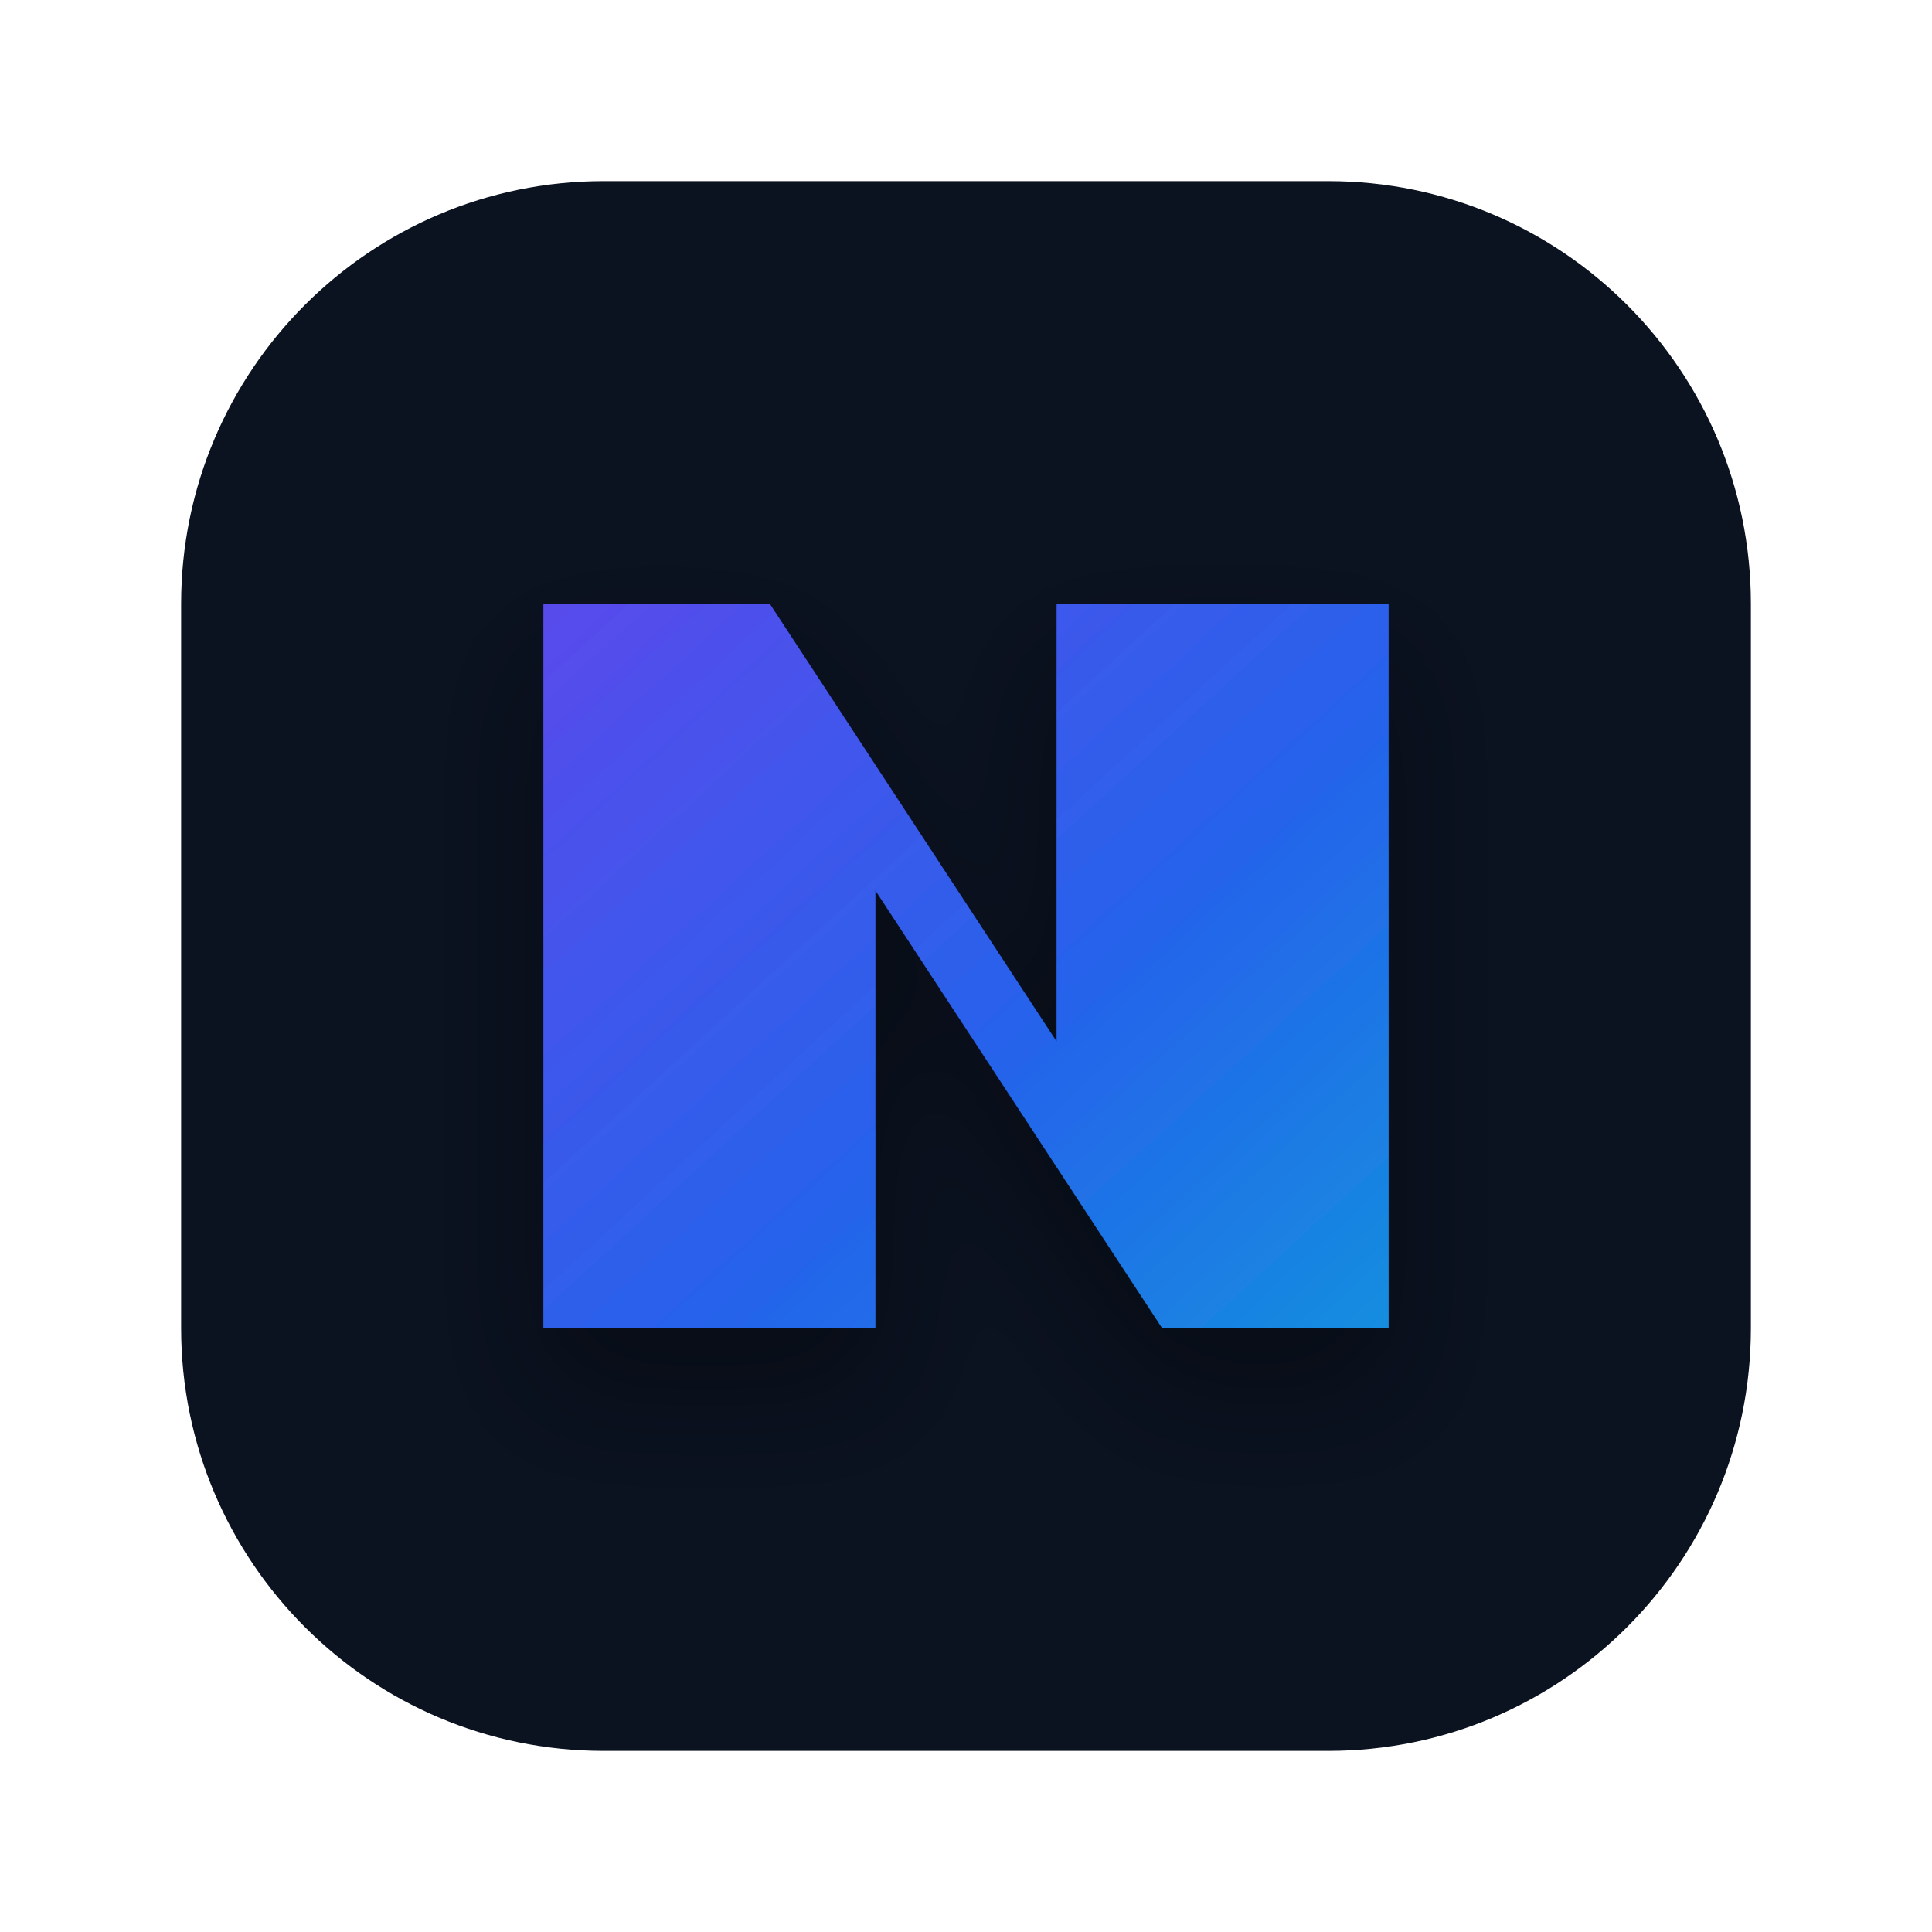
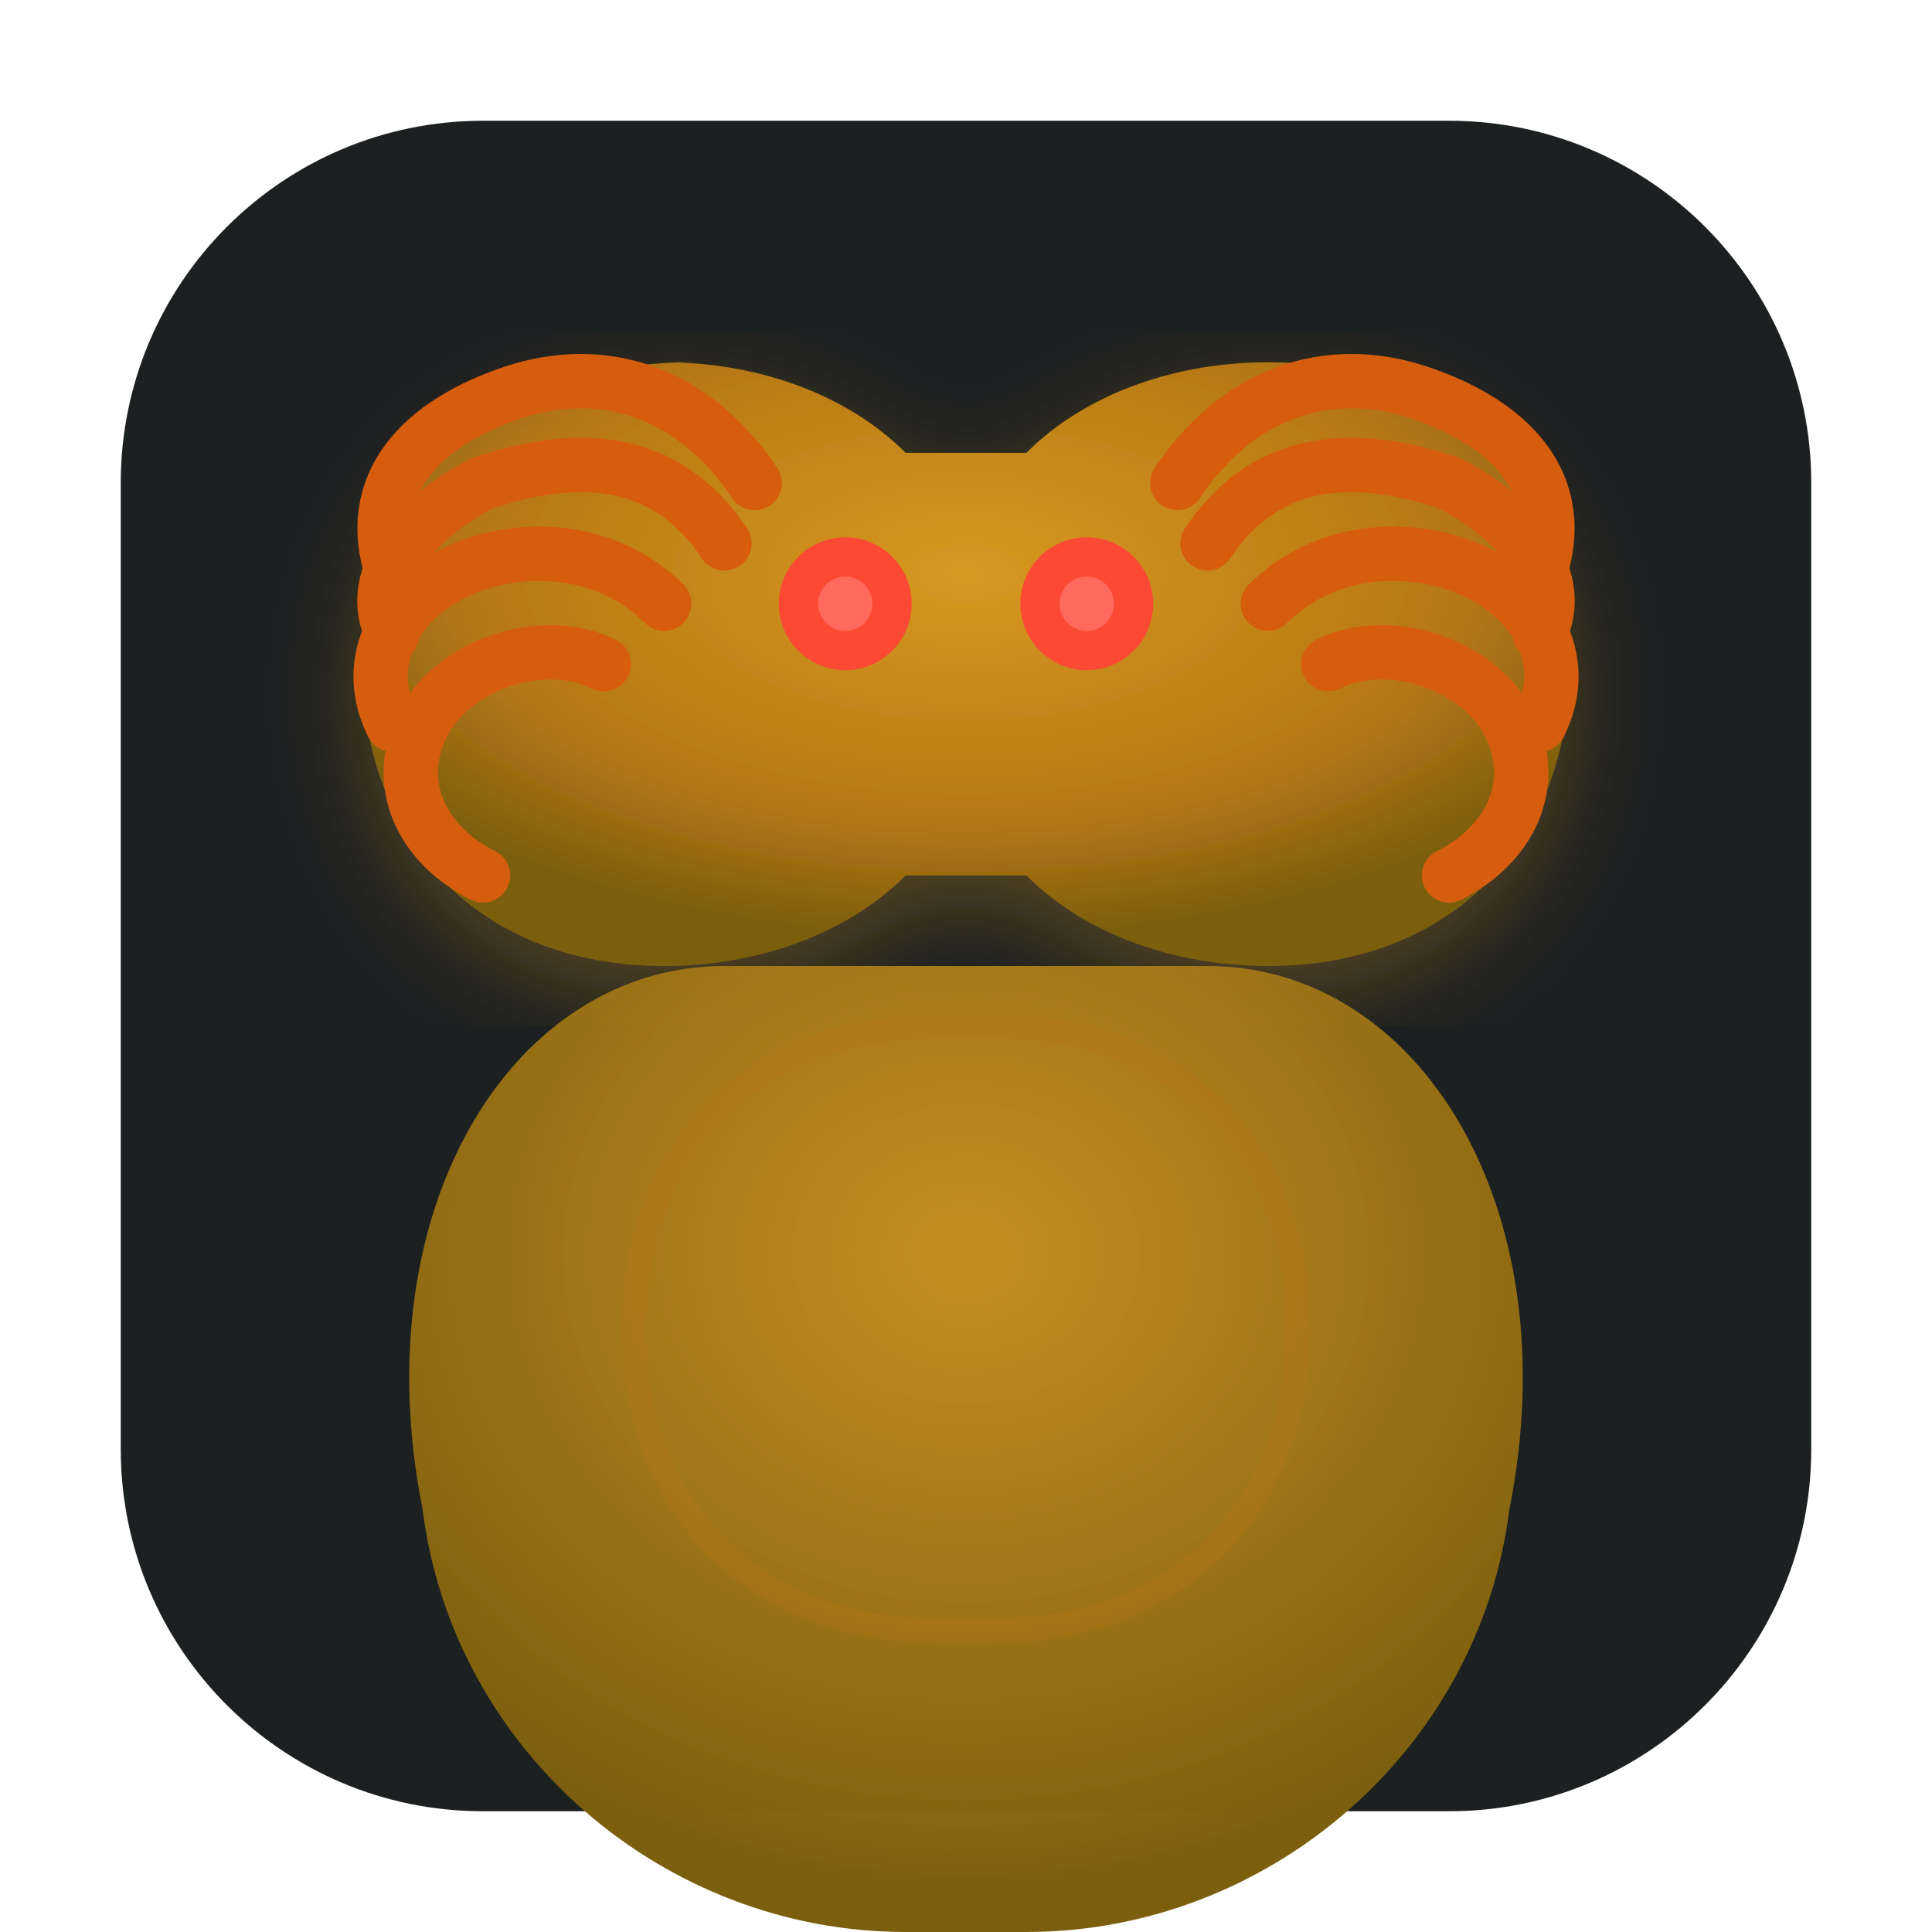
<svg xmlns="http://www.w3.org/2000/svg" viewBox="0 0 64 64">
  <defs>
-     <linearGradient id="g" x1="10" y1="8" x2="54" y2="56" gradientUnits="userSpaceOnUse">
-       <stop offset="0" stop-color="#7c3aed" />
-       <stop offset="0.55" stop-color="#2563eb" />
-       <stop offset="1" stop-color="#06b6d4" />
-     </linearGradient>
-     <filter id="s" x="-30%" y="-30%" width="160%" height="160%">
-       <feDropShadow dx="0" dy="2" stdDeviation="2" flood-opacity="0.35" />
+     <radialGradient id="b" cx="50%" cy="35%" r="60%">
+       <stop offset="0%" stop-color="#d79921" />
+       <stop offset="70%" stop-color="#b57614" />
+       <stop offset="100%" stop-color="#7c5f0e" />
+     </radialGradient>
+     <radialGradient id="a" cx="50%" cy="30%" r="65%">
+       <stop offset="0%" stop-color="#d79921" stop-opacity="0.9" />
+       <stop offset="100%" stop-color="#7c5f0e" />
+     </radialGradient>
+     <filter id="g">
+       <feDropShadow dx="0" dy="1" stdDeviation="1.5" flood-color="#d79921" flood-opacity="0.3" />
    </filter>
  </defs>
-   <rect x="6" y="6" width="52" height="52" rx="14" fill="#0b1220" />
-   <path d="M18 44V20h7.5l9.5 14.5V20H46v24h-7.5L29 29.5V44H18z" fill="url(#g)" filter="url(#s)" />
+   <rect x="4" y="4" width="56" height="56" rx="12" fill="#1d2021" />
+   <path d="M23 12C16 12 12 16 12 22c0 6 4 10 10 10 3 0 6-1 8-3h4c2 2 5 3 8 3 6 0 10-4 10-10 0-6-4-10-10-10-3 0-6 1-8 3h-4c-2-2-5-3-8-3z" fill="url(#b)" filter="url(#g)" />
+   <path d="M24 32C17 32 12 40 14 50c1 8 8 14 16 14h4c8 0 15-6 16-14 2-10-3-18-10-18z" fill="url(#a)" />
+   <path d="M20 22c-2-1-5 0-6 2-1 2 0 4 2 5" stroke="#d65d0e" stroke-width="1.8" stroke-linecap="round" fill="none" />
+   <path d="M22 20c-2-2-5-2-7-1-2 1-3 3-2 5" stroke="#d65d0e" stroke-width="1.8" stroke-linecap="round" fill="none" />
+   <path d="M24 18c-2-3-5-3-8-2-2 1-4 3-3 5" stroke="#d65d0e" stroke-width="1.8" stroke-linecap="round" fill="none" />
+   <path d="M25 16c-2-3-5-4-8-3-3 1-5 3-4 6" stroke="#d65d0e" stroke-width="1.8" stroke-linecap="round" fill="none" />
+   <path d="M44 22c2-1 5 0 6 2 1 2 0 4-2 5" stroke="#d65d0e" stroke-width="1.8" stroke-linecap="round" fill="none" />
+   <path d="M42 20c2-2 5-2 7-1 2 1 3 3 2 5" stroke="#d65d0e" stroke-width="1.8" stroke-linecap="round" fill="none" />
+   <path d="M40 18c2-3 5-3 8-2 2 1 4 3 3 5" stroke="#d65d0e" stroke-width="1.8" stroke-linecap="round" fill="none" />
+   <path d="M39 16c2-3 5-4 8-3 3 1 5 3 4 6" stroke="#d65d0e" stroke-width="1.8" stroke-linecap="round" fill="none" />
+   <circle cx="28" cy="20" r="2.2" fill="#fb4934" />
+   <circle cx="36" cy="20" r="2.2" fill="#fb4934" />
+   <circle cx="28" cy="20" r="0.9" fill="#ff6a5c" />
+   <circle cx="36" cy="20" r="0.9" fill="#ff6a5c" />
+   <path d="M31 54c-6 0-10-4-10-10s4-10 10-10h2c6 0 10 4 10 10s-4 10-10 10z" fill="none" stroke="#b57614" stroke-width="0.8" opacity="0.3" />
</svg>
